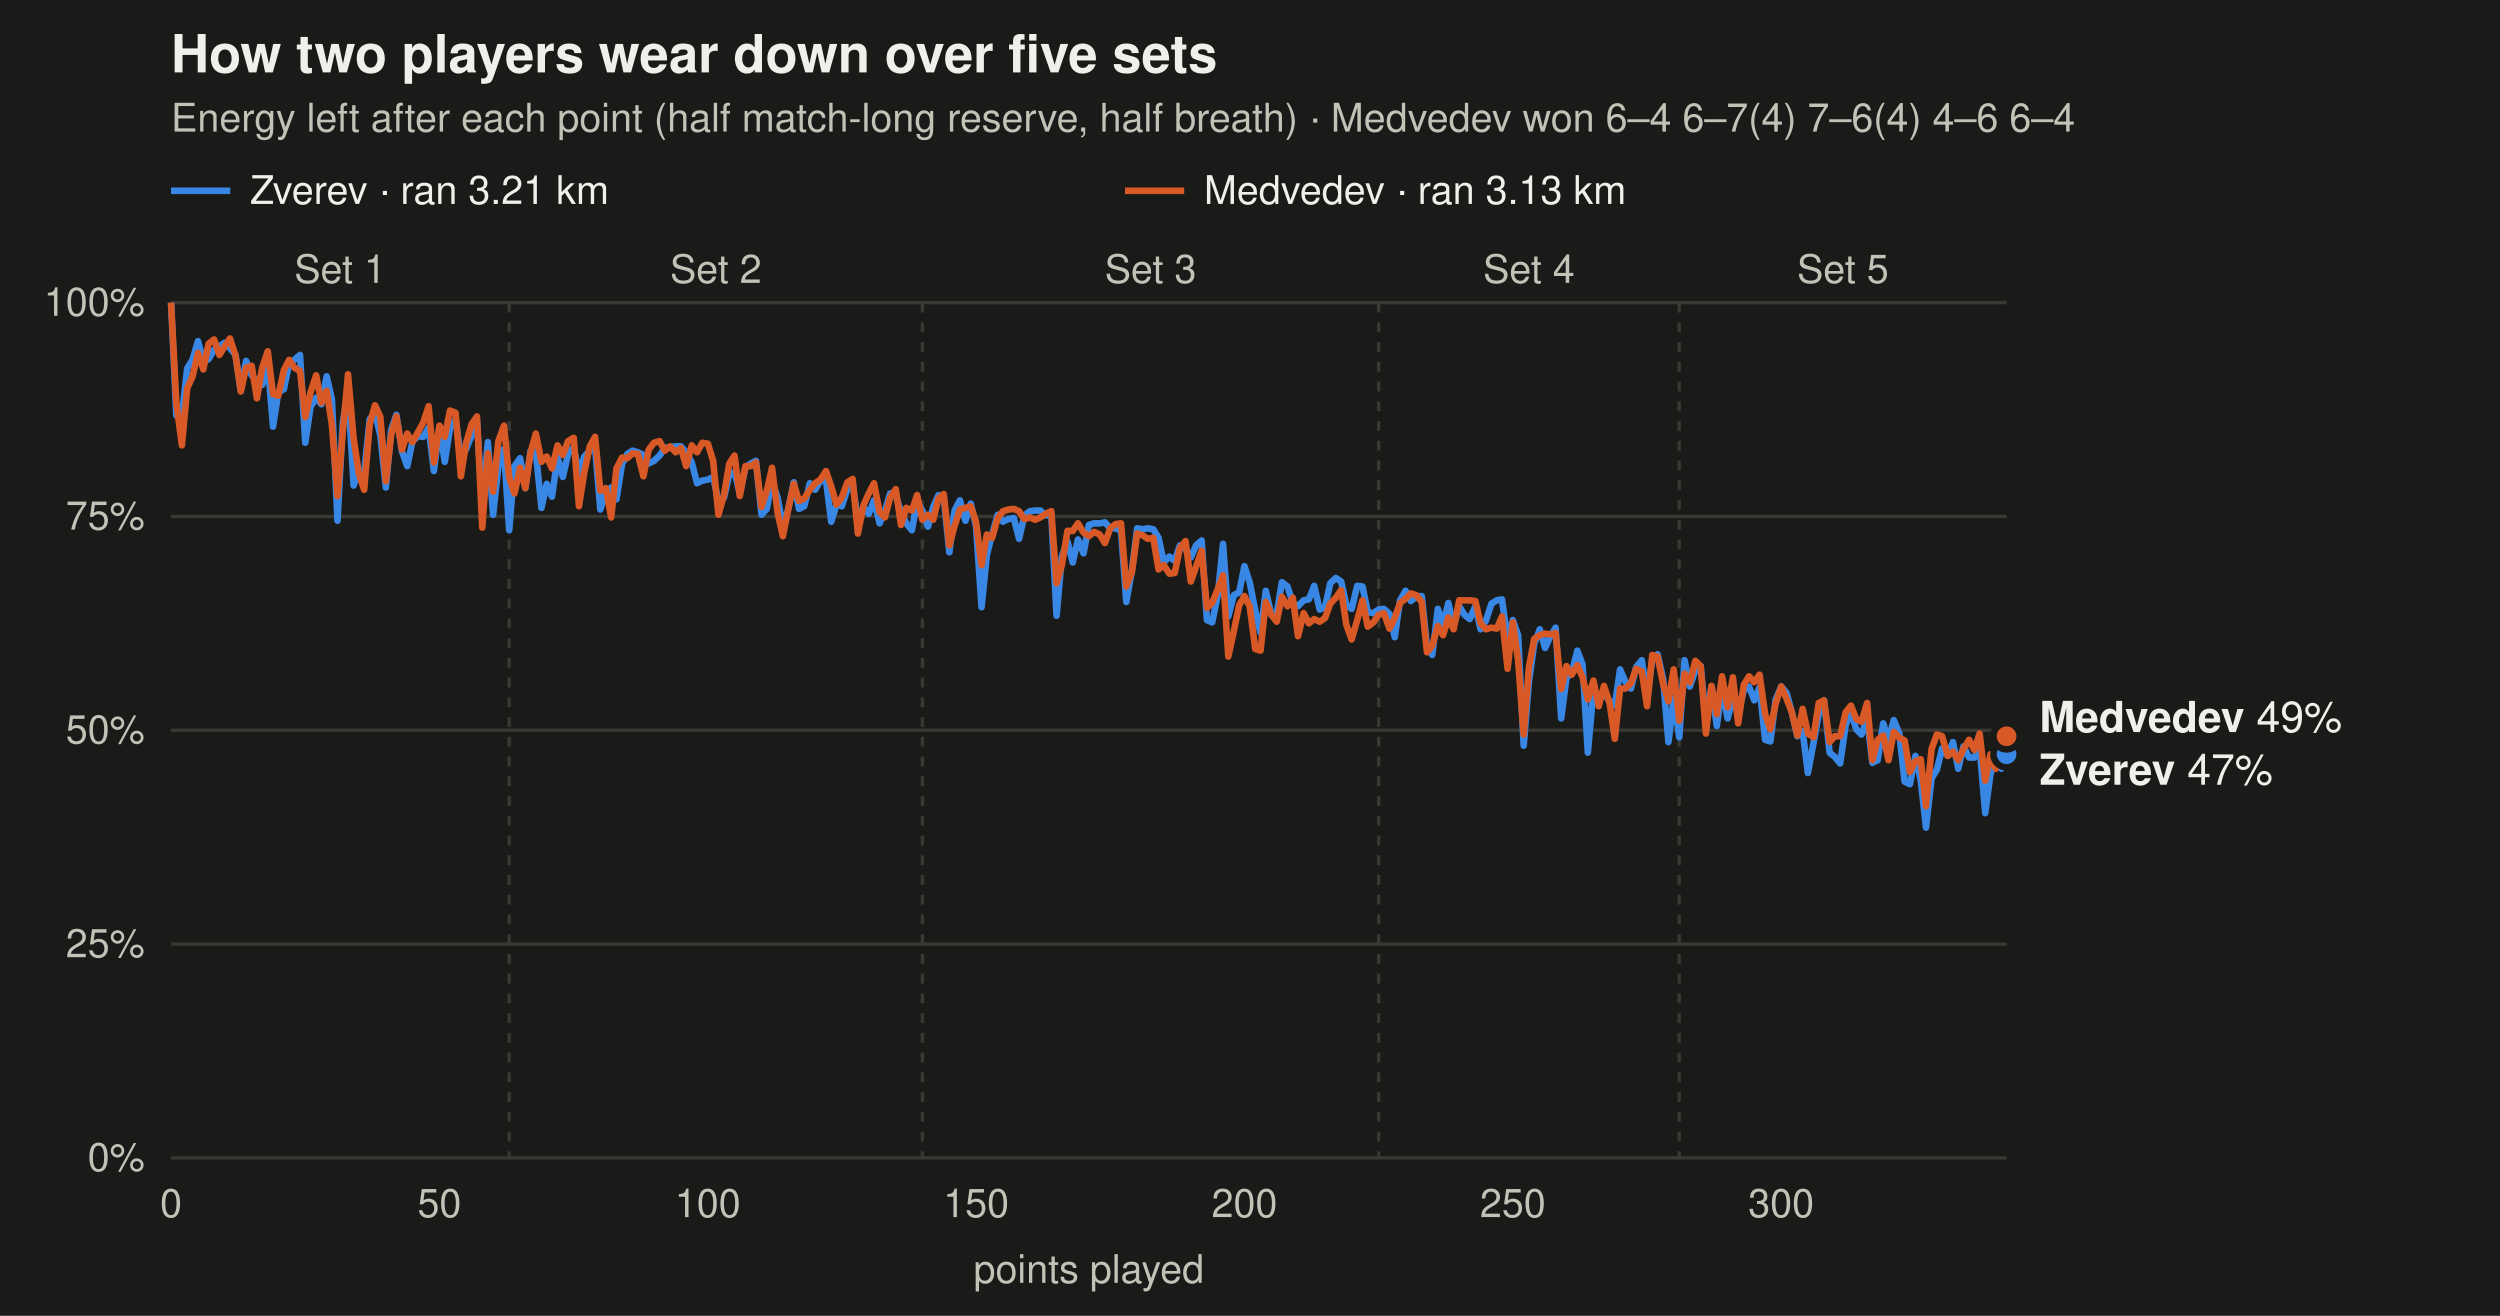
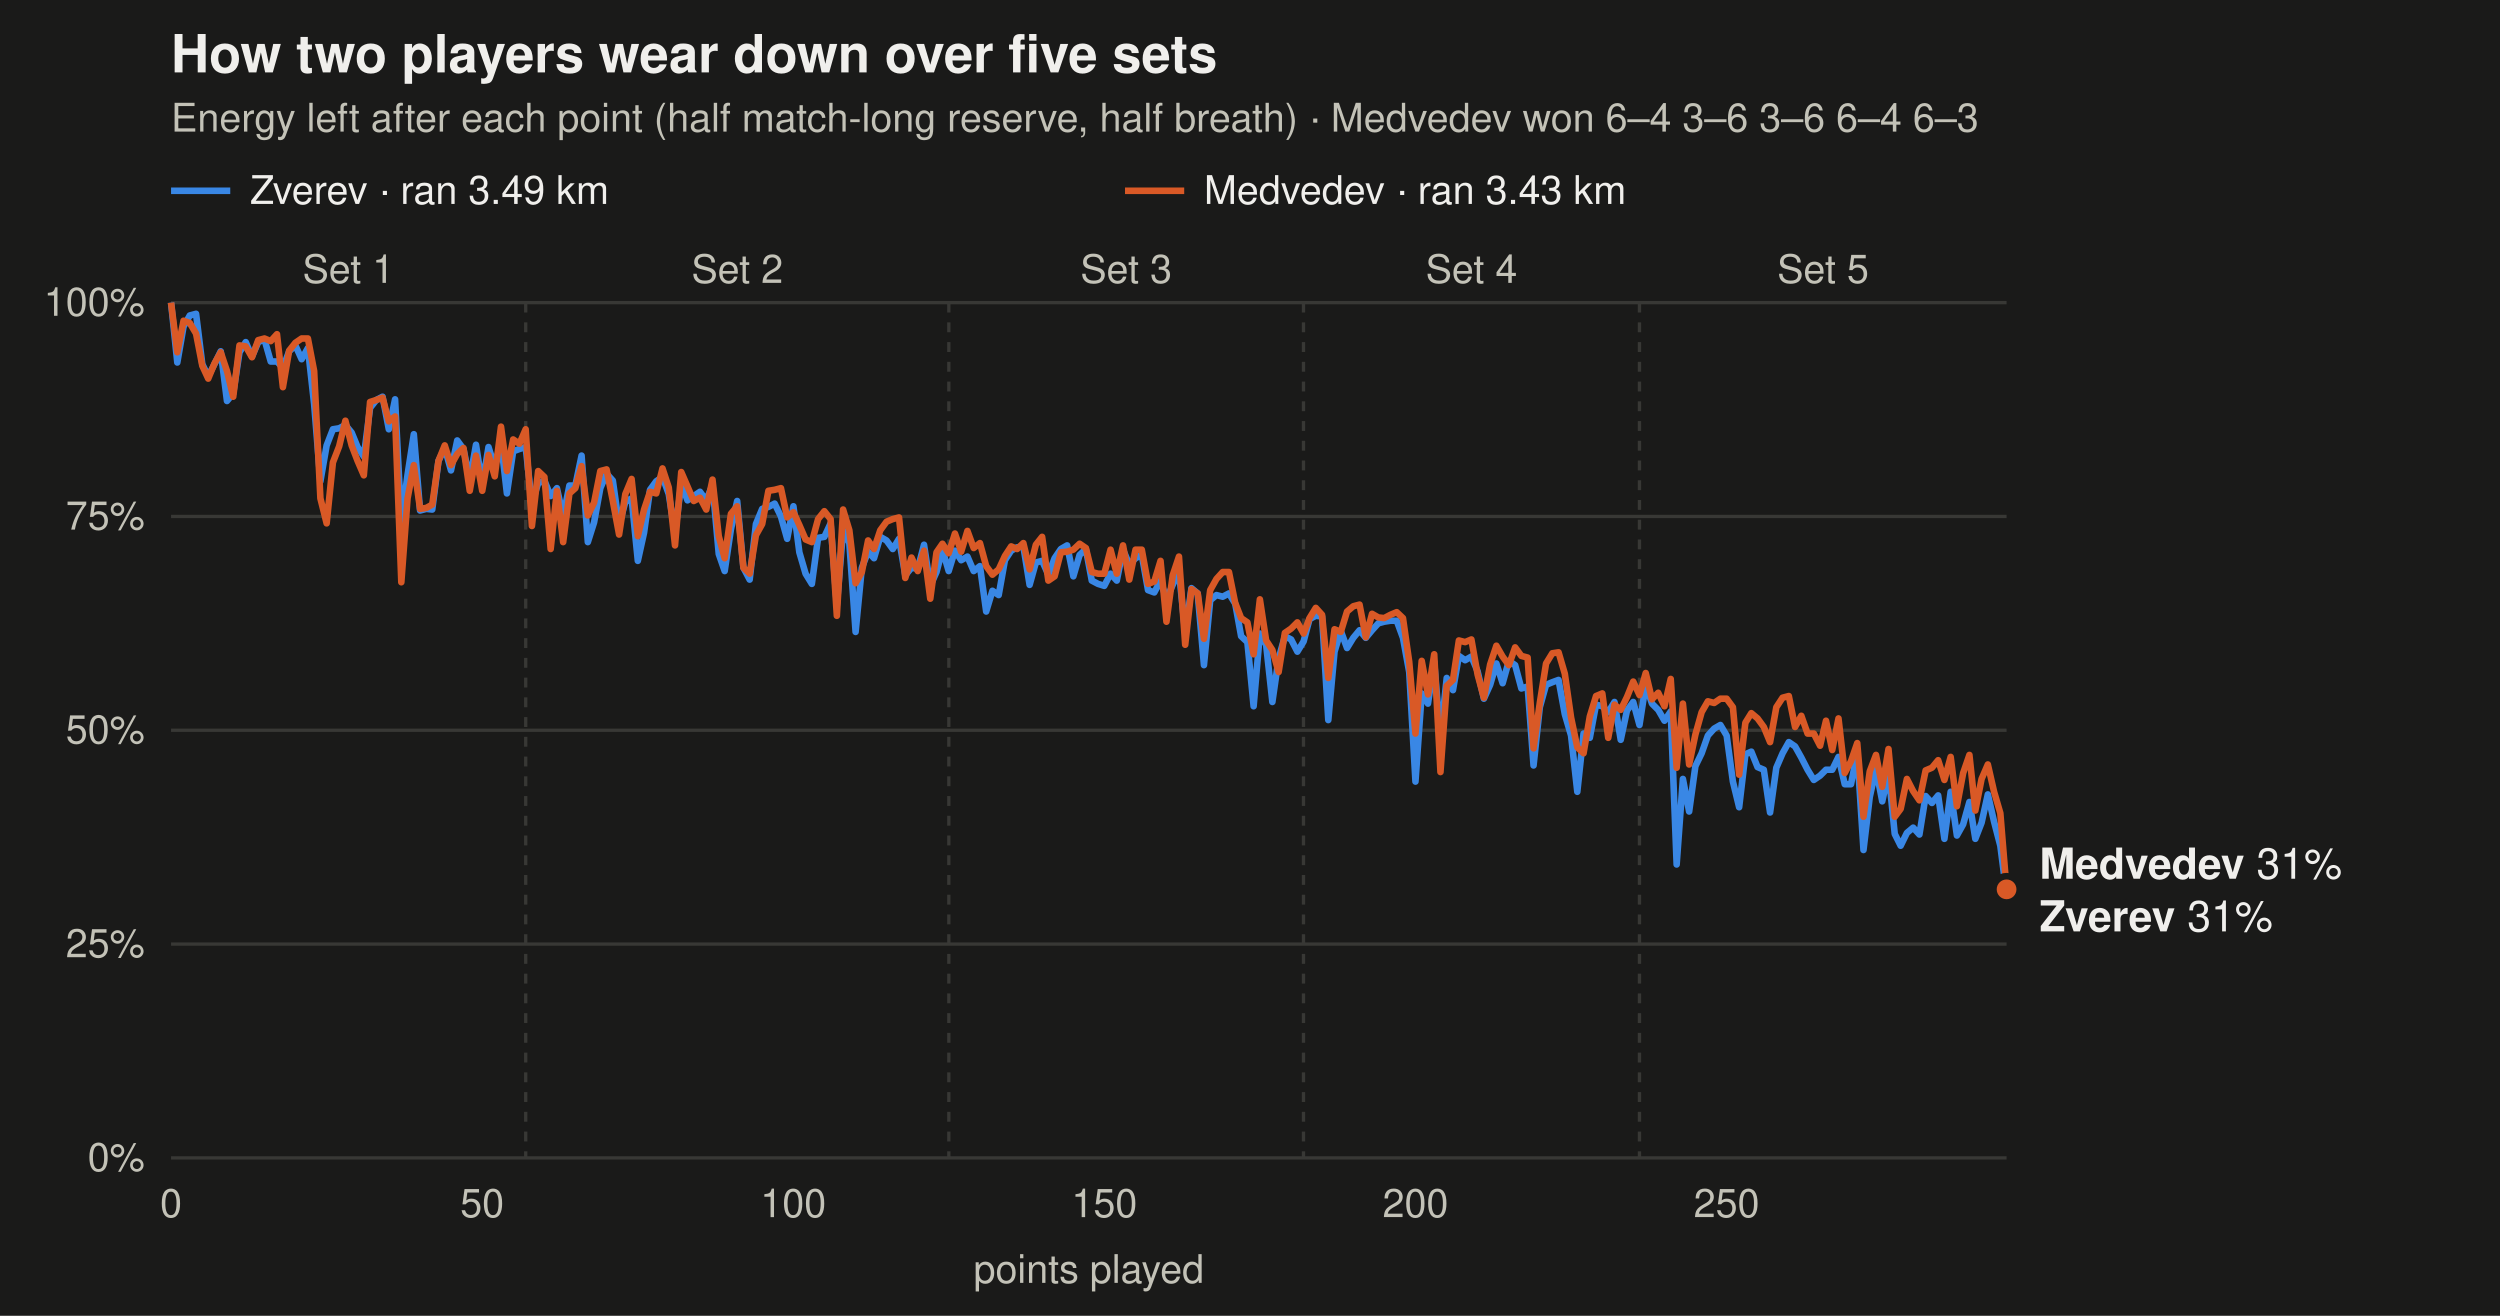
<svg xmlns="http://www.w3.org/2000/svg" viewBox="0 0 760 400" width="760" height="400" font-family="-apple-system,BlinkMacSystemFont,Segoe UI,Helvetica,Arial,sans-serif" role="img" aria-label="Energy left after each point of a five-set match">
  <rect width="760" height="400" fill="#1a1a19" />
  <text x="52" y="22" font-size="16" font-weight="600" fill="#f0efec">How two players wear down over five sets</text>
-   <text x="52" y="40" font-size="12" fill="#c3c2b7">Energy left after each point (half match-long reserve, half breath) · Medvedev won 6–4 6–7(4) 7–6(4) 4–6 6–4</text>
+   <text x="52" y="40" font-size="12" fill="#c3c2b7">Energy left after each point (half match-long reserve, half breath) · Medvedev won 6–4 3–6 3–6 6–4 6–3</text>
  <line x1="52" x2="70" y1="58" y2="58" stroke="#3987e5" stroke-width="2" />
-   <text x="76" y="62" font-size="12" fill="#f0efec">Zverev · ran 3.21 km</text>
+   <text x="76" y="62" font-size="12" fill="#f0efec">Zverev · ran 3.49 km</text>
  <line x1="342" x2="360" y1="58" y2="58" stroke="#d95926" stroke-width="2" />
-   <text x="366" y="62" font-size="12" fill="#f0efec">Medvedev · ran 3.13 km</text>
+   <text x="366" y="62" font-size="12" fill="#f0efec">Medvedev · ran 3.43 km</text>
  <line x1="52" x2="610" y1="352" y2="352" stroke="#383835" />
  <text x="44" y="356" text-anchor="end" font-size="12" fill="#c3c2b7">0%</text>
  <line x1="52" x2="610" y1="287" y2="287" stroke="#383835" />
  <text x="44" y="291" text-anchor="end" font-size="12" fill="#c3c2b7">25%</text>
  <line x1="52" x2="610" y1="222" y2="222" stroke="#383835" />
  <text x="44" y="226" text-anchor="end" font-size="12" fill="#c3c2b7">50%</text>
  <line x1="52" x2="610" y1="157" y2="157" stroke="#383835" />
  <text x="44" y="161" text-anchor="end" font-size="12" fill="#c3c2b7">75%</text>
  <line x1="52" x2="610" y1="92" y2="92" stroke="#383835" />
  <text x="44" y="96" text-anchor="end" font-size="12" fill="#c3c2b7">100%</text>
  <text x="52" y="370" text-anchor="middle" font-size="12" fill="#c3c2b7">0</text>
-   <text x="133.579" y="370" text-anchor="middle" font-size="12" fill="#c3c2b7">50</text>
-   <text x="215.158" y="370" text-anchor="middle" font-size="12" fill="#c3c2b7">100</text>
-   <text x="296.737" y="370" text-anchor="middle" font-size="12" fill="#c3c2b7">150</text>
-   <text x="378.316" y="370" text-anchor="middle" font-size="12" fill="#c3c2b7">200</text>
-   <text x="459.895" y="370" text-anchor="middle" font-size="12" fill="#c3c2b7">250</text>
-   <text x="541.474" y="370" text-anchor="middle" font-size="12" fill="#c3c2b7">300</text>
-   <line x1="154.789" x2="154.789" y1="92" y2="352" stroke="#383835" stroke-dasharray="3 3" />
-   <line x1="280.421" x2="280.421" y1="92" y2="352" stroke="#383835" stroke-dasharray="3 3" />
-   <line x1="419.105" x2="419.105" y1="92" y2="352" stroke="#383835" stroke-dasharray="3 3" />
-   <line x1="510.474" x2="510.474" y1="92" y2="352" stroke="#383835" stroke-dasharray="3 3" />
-   <text x="103.395" y="86" text-anchor="middle" font-size="12" fill="#c3c2b7">Set 1</text>
-   <text x="217.605" y="86" text-anchor="middle" font-size="12" fill="#c3c2b7">Set 2</text>
-   <text x="349.763" y="86" text-anchor="middle" font-size="12" fill="#c3c2b7">Set 3</text>
-   <text x="464.789" y="86" text-anchor="middle" font-size="12" fill="#c3c2b7">Set 4</text>
-   <text x="560.237" y="86" text-anchor="middle" font-size="12" fill="#c3c2b7">Set 5</text>
-   <polyline points="52.0,92.0 53.6,126.3 55.3,126.1 56.9,112.0 58.5,109.4 60.2,103.7 61.8,109.9 63.4,109.2 65.1,106.3 66.7,105.3 68.3,104.2 69.9,105.8 71.6,107.9 73.2,118.8 74.8,109.7 76.5,114.1 78.1,115.9 79.7,117.0 81.4,110.7 83.0,129.7 84.6,119.3 86.3,118.3 87.9,110.5 89.5,109.4 91.2,107.9 92.8,134.6 94.4,123.7 96.1,120.9 97.7,122.9 99.3,114.4 100.9,121.4 102.6,158.3 104.2,128.4 105.8,118.8 107.5,147.6 109.1,143.0 110.7,143.7 112.4,127.4 114.0,125.5 115.6,132.3 117.3,148.2 118.9,130.7 120.5,126.1 122.2,137.2 123.8,141.7 125.4,134.1 127.1,132.6 128.7,132.8 130.3,130.0 131.9,143.2 133.6,129.7 135.2,140.4 136.8,130.2 138.5,127.4 140.1,139.1 141.7,136.5 143.4,132.3 145.0,128.1 146.6,153.9 148.3,134.4 149.9,156.5 151.5,141.9 153.2,136.5 154.8,161.2 156.4,141.7 158.1,139.3 159.7,148.4 161.3,137.0 162.9,137.5 164.6,154.4 166.2,147.1 167.8,151.0 169.5,139.1 171.1,145.0 172.7,138.0 174.4,135.9 176.0,144.0 177.6,138.8 179.3,137.0 180.9,135.9 182.5,154.9 184.2,149.7 185.8,148.2 187.4,151.8 189.1,141.1 190.7,138.0 192.3,137.0 193.9,137.5 195.6,138.3 197.2,140.9 198.8,140.1 200.5,138.5 202.1,136.2 203.7,135.9 205.4,135.7 207.0,135.7 208.6,137.5 210.3,140.6 211.9,146.9 213.5,146.1 215.2,145.8 216.8,145.0 218.4,152.3 220.1,151.3 221.7,144.3 223.3,143.5 224.9,150.0 226.6,142.2 228.2,140.9 229.8,140.1 231.5,156.5 233.1,154.7 234.7,146.3 236.4,151.3 238.0,160.1 239.6,154.9 241.3,146.6 242.9,154.7 244.5,153.9 246.2,146.9 247.8,148.9 249.4,146.1 251.1,146.1 252.7,158.6 254.3,153.4 255.9,153.9 257.6,148.7 259.2,147.1 260.8,158.3 262.5,154.1 264.1,156.2 265.7,152.1 267.4,159.1 269.0,155.4 270.6,150.0 272.3,150.5 273.9,155.7 275.5,159.1 277.2,161.2 278.8,152.6 280.4,155.2 282.1,160.1 283.7,154.1 285.3,150.5 286.9,151.3 288.6,167.9 290.2,155.2 291.8,152.1 293.5,158.3 295.1,153.1 296.7,159.9 298.4,184.6 300.0,168.7 301.6,162.5 303.3,156.5 304.9,158.6 306.5,157.8 308.2,157.5 309.8,163.8 311.4,156.7 313.1,155.4 314.7,155.2 316.3,155.2 317.9,156.7 319.6,156.7 321.2,187.2 322.8,169.2 324.5,164.5 326.1,171.0 327.7,164.0 329.4,168.2 331.0,159.6 332.6,159.1 334.3,159.1 335.9,158.8 337.5,160.6 339.2,160.6 340.8,161.4 342.4,183.0 344.1,173.4 345.7,160.6 347.3,160.9 348.9,160.6 350.6,160.9 352.2,163.5 353.8,171.0 355.5,169.2 357.1,170.5 358.7,165.8 360.4,166.9 362.0,169.5 363.6,165.8 365.3,164.3 366.9,188.5 368.5,189.2 370.2,180.9 371.8,165.3 373.4,187.4 375.1,180.9 376.7,180.1 378.3,172.1 379.9,177.0 381.6,185.6 383.2,192.4 384.8,179.6 386.5,186.9 388.1,186.6 389.7,177.0 391.4,178.3 393.0,183.3 394.6,184.3 396.3,182.5 397.9,182.2 399.5,178.1 401.2,185.3 402.8,184.6 404.4,177.3 406.1,175.7 407.7,176.8 409.3,184.0 410.9,185.1 412.6,178.1 414.2,178.3 415.8,186.1 417.5,186.4 419.1,185.3 420.7,185.1 422.4,186.6 424.0,193.7 425.6,182.5 427.3,179.6 428.9,182.7 430.5,181.4 432.2,181.2 433.8,196.3 435.4,199.1 437.1,185.1 438.7,189.8 440.3,183.3 441.9,190.3 443.6,184.3 445.2,186.9 446.8,188.2 448.5,184.3 450.1,191.3 451.7,188.7 453.4,183.5 455.0,182.5 456.6,182.2 458.3,194.7 459.9,188.5 461.5,193.1 463.2,226.7 464.8,207.2 466.4,195.7 468.1,191.3 469.7,197.0 471.3,193.4 472.9,190.8 474.6,218.4 476.2,206.1 477.8,204.6 479.5,197.8 481.1,202.0 482.7,228.8 484.4,210.0 486.0,211.9 487.6,210.8 489.3,213.2 490.9,214.5 492.5,203.5 494.2,207.4 495.8,209.3 497.4,202.8 499.1,200.7 500.7,211.9 502.3,200.4 503.9,198.9 505.6,206.4 507.2,225.6 508.8,212.4 510.5,224.1 512.1,200.7 513.7,208.7 515.4,203.8 517.0,202.5 518.6,219.1 520.3,208.7 521.9,220.7 523.5,209.3 525.2,218.4 526.8,212.1 528.4,217.3 530.1,209.8 531.7,208.7 533.3,212.9 534.9,209.0 536.6,224.9 538.2,225.4 539.8,212.6 541.5,208.7 543.1,210.6 544.7,216.5 546.4,223.8 548.0,222.3 549.6,235.0 551.3,225.9 552.9,217.1 554.5,212.9 556.2,228.8 557.8,230.1 559.4,232.1 561.1,220.4 562.7,216.5 564.3,221.7 565.9,223.3 567.6,218.4 569.2,231.9 570.8,231.1 572.5,219.9 574.1,225.1 575.7,218.9 577.4,223.0 579.0,237.6 580.6,238.4 582.3,229.8 583.9,237.1 585.5,251.6 587.2,236.6 588.8,234.0 590.4,227.5 592.1,229.8 593.7,225.6 595.3,233.7 596.9,226.9 598.6,230.3 600.2,230.3 601.8,227.2 603.5,247.2 605.1,235.3 606.7,230.8 608.4,233.7 610.0,229.3" fill="none" stroke="#3987e5" stroke-width="2" stroke-linejoin="round" />
-   <polyline points="52.0,92.0 53.6,122.4 55.3,135.4 56.9,118.0 58.5,114.6 60.2,107.3 61.8,112.3 63.4,104.5 65.1,103.2 66.7,107.9 68.3,105.3 69.9,102.9 71.6,108.1 73.2,119.0 74.8,111.8 76.5,111.2 78.1,121.1 79.7,111.8 81.4,106.8 83.0,119.8 84.6,120.3 86.3,112.5 87.9,109.4 89.5,111.8 91.2,112.8 92.8,126.8 94.4,119.3 96.1,114.1 97.7,122.4 99.3,118.8 100.9,129.2 102.6,150.8 104.2,131.5 105.8,113.8 107.5,133.3 109.1,144.0 110.7,148.9 112.4,128.9 114.0,123.2 115.6,126.6 117.3,146.3 118.9,132.3 120.5,126.6 122.2,136.7 123.8,131.8 125.4,134.4 127.1,131.3 128.7,128.4 130.3,123.5 131.9,140.6 133.6,129.4 135.2,132.8 136.8,124.8 138.5,125.5 140.1,144.8 141.7,134.6 143.4,128.9 145.0,126.6 146.6,160.4 148.3,137.8 149.9,149.5 151.5,134.1 153.2,129.4 154.8,145.3 156.4,150.0 158.1,142.2 159.7,148.4 161.3,137.5 162.9,131.8 164.6,140.4 166.2,138.8 167.8,142.4 169.5,135.4 171.1,138.3 172.7,134.1 174.4,133.1 176.0,153.9 177.6,143.7 179.3,135.7 180.9,132.8 182.5,149.2 184.2,148.4 185.8,157.3 187.4,142.4 189.1,139.1 190.7,139.3 192.3,137.8 193.9,138.0 195.6,144.8 197.2,136.7 198.8,134.6 200.5,134.1 202.1,137.0 203.7,135.7 205.4,137.5 207.0,136.2 208.6,141.7 210.3,135.4 211.9,137.5 213.5,134.6 215.2,134.9 216.8,140.1 218.4,156.5 220.1,150.5 221.7,140.9 223.3,138.5 224.9,150.8 226.6,141.7 228.2,141.7 229.8,140.6 231.5,154.1 233.1,149.2 234.7,142.2 236.4,156.0 238.0,163.0 239.6,154.9 241.3,147.1 242.9,152.3 244.5,151.5 246.2,148.9 247.8,146.9 249.4,145.8 251.1,143.2 252.7,147.9 254.3,153.4 255.9,151.3 257.6,146.6 259.2,145.6 260.8,162.2 262.5,153.6 264.1,150.0 265.7,146.9 267.4,155.7 269.0,157.3 270.6,151.3 272.3,148.7 273.9,159.6 275.5,154.4 277.2,155.2 278.8,150.5 280.4,158.0 282.1,156.5 283.7,158.0 285.3,151.5 286.9,150.2 288.6,165.8 290.2,159.9 291.8,154.9 293.5,154.4 295.1,153.9 296.7,158.6 298.4,171.8 300.0,162.5 301.6,163.5 303.3,157.5 304.9,155.4 306.5,154.9 308.2,154.7 309.8,155.4 311.4,157.8 313.1,157.3 314.7,158.0 316.3,157.3 317.9,156.2 319.6,155.4 321.2,177.3 322.8,171.8 324.5,161.4 326.1,161.4 327.7,159.1 329.4,161.9 331.0,163.0 332.6,161.7 334.3,162.5 335.9,165.1 337.5,160.6 339.2,159.3 340.8,159.1 342.4,178.3 344.1,173.9 345.7,162.2 347.3,162.7 348.9,163.8 350.6,163.5 352.2,173.1 353.8,171.8 355.5,174.4 357.1,174.2 358.7,166.6 360.4,164.5 362.0,176.8 363.6,172.3 365.3,167.4 366.9,184.8 368.5,183.3 370.2,179.1 371.8,174.9 373.4,199.6 375.1,191.8 376.7,184.0 378.3,181.2 379.9,184.3 381.6,197.3 383.2,197.8 384.8,183.0 386.5,186.9 388.1,189.0 389.7,181.4 391.4,184.3 393.0,181.7 394.6,193.4 396.3,186.4 397.9,189.5 399.5,188.2 401.2,189.0 402.8,187.9 404.4,183.5 406.1,181.7 407.7,179.4 409.3,190.0 410.9,194.4 412.6,188.5 414.2,182.5 415.8,190.5 417.5,189.2 419.1,186.9 420.7,186.4 422.4,191.1 424.0,187.9 425.6,183.3 427.3,182.0 428.9,180.4 430.5,180.9 432.2,183.0 433.8,198.3 435.4,196.3 437.1,190.3 438.7,193.1 440.3,187.7 441.9,191.3 443.6,182.5 445.2,182.5 446.8,182.5 448.5,182.7 450.1,189.5 451.7,191.3 453.4,190.8 455.0,191.1 456.6,187.4 458.3,203.3 459.9,189.2 461.5,200.7 463.2,223.3 464.8,202.8 466.4,194.2 468.1,193.1 469.7,192.6 471.3,192.9 472.9,192.4 474.6,209.5 476.2,202.5 477.8,205.1 479.5,202.2 481.1,205.9 482.7,212.6 484.4,206.9 486.0,214.7 487.6,208.5 489.3,213.7 490.9,224.6 492.5,209.3 494.2,209.3 495.8,207.7 497.4,203.3 499.1,204.1 500.7,214.7 502.3,199.1 503.9,199.6 505.6,208.0 507.2,213.2 508.8,203.5 510.5,219.1 512.1,204.8 513.7,207.4 515.4,200.9 517.0,202.5 518.6,223.0 520.3,208.5 521.9,217.1 523.5,205.6 525.2,215.0 526.8,205.9 528.4,219.9 530.1,208.2 531.7,205.6 533.3,207.4 534.9,205.1 536.6,217.1 538.2,221.7 539.8,213.9 541.5,208.7 543.1,212.4 544.7,216.5 546.4,223.6 548.0,215.5 549.6,223.0 551.3,224.1 552.9,213.7 554.5,212.9 556.2,225.6 557.8,223.8 559.4,223.8 561.1,216.5 562.7,214.5 564.3,218.6 565.9,219.4 567.6,213.7 569.2,231.1 570.8,224.9 572.5,223.6 574.1,231.1 575.7,222.5 577.4,224.3 579.0,225.1 580.6,234.7 582.3,231.4 583.9,230.8 585.5,245.1 587.2,227.7 588.8,223.3 590.4,223.8 592.1,229.8 593.7,228.5 595.3,231.1 596.9,227.7 598.6,224.9 600.2,228.0 601.8,223.0 603.5,237.3 605.1,229.3 606.7,233.7 608.4,225.6 610.0,223.8" fill="none" stroke="#d95926" stroke-width="2" stroke-linejoin="round" />
-   <circle cx="610" cy="229.28" r="4" fill="#3987e5" stroke="#1a1a19" stroke-width="2" />
-   <text x="620" y="238.55" font-size="13" fill="#f0efec">
-     <tspan font-weight="600">Zverev</tspan> 47%</text>
-   <circle cx="610" cy="223.82" r="4" fill="#d95926" stroke="#1a1a19" stroke-width="2" />
-   <text x="620" y="222.55" font-size="13" fill="#f0efec">
-     <tspan font-weight="600">Medvedev</tspan> 49%</text>
+   <text x="146.576" y="370" text-anchor="middle" font-size="12" fill="#c3c2b7">50</text>
+   <text x="241.153" y="370" text-anchor="middle" font-size="12" fill="#c3c2b7">100</text>
+   <text x="335.729" y="370" text-anchor="middle" font-size="12" fill="#c3c2b7">150</text>
+   <text x="430.305" y="370" text-anchor="middle" font-size="12" fill="#c3c2b7">200</text>
+   <text x="524.881" y="370" text-anchor="middle" font-size="12" fill="#c3c2b7">250</text>
+   <line x1="159.817" x2="159.817" y1="92" y2="352" stroke="#383835" stroke-dasharray="3 3" />
+   <line x1="288.441" x2="288.441" y1="92" y2="352" stroke="#383835" stroke-dasharray="3 3" />
+   <line x1="396.258" x2="396.258" y1="92" y2="352" stroke="#383835" stroke-dasharray="3 3" />
+   <line x1="498.4" x2="498.4" y1="92" y2="352" stroke="#383835" stroke-dasharray="3 3" />
+   <text x="105.908" y="86" text-anchor="middle" font-size="12" fill="#c3c2b7">Set 1</text>
+   <text x="224.129" y="86" text-anchor="middle" font-size="12" fill="#c3c2b7">Set 2</text>
+   <text x="342.349" y="86" text-anchor="middle" font-size="12" fill="#c3c2b7">Set 3</text>
+   <text x="447.329" y="86" text-anchor="middle" font-size="12" fill="#c3c2b7">Set 4</text>
+   <text x="554.2" y="86" text-anchor="middle" font-size="12" fill="#c3c2b7">Set 5</text>
+   <polyline points="52.0,92.0 53.9,110.2 55.8,99.3 57.7,95.9 59.6,95.4 61.5,110.7 63.3,114.4 65.2,110.7 67.1,106.8 69.0,121.9 70.9,119.6 72.8,107.1 74.7,104.0 76.6,108.4 78.5,104.0 80.4,103.2 82.3,109.9 84.2,109.9 86.0,111.8 87.9,106.8 89.8,105.0 91.7,109.2 93.6,105.8 95.5,122.9 97.4,146.3 99.3,135.4 101.2,130.5 103.1,130.2 105.0,129.2 106.9,131.5 108.7,135.9 110.6,138.8 112.5,124.0 114.4,121.6 116.3,120.6 118.2,130.5 120.1,121.4 122.0,158.6 123.9,144.3 125.8,132.0 127.7,155.2 129.6,154.7 131.4,154.9 133.3,140.1 135.2,136.2 137.1,143.0 139.0,133.9 140.9,136.5 142.8,145.8 144.7,135.2 146.6,147.4 148.5,135.9 150.4,141.9 152.3,134.4 154.1,150.0 156.0,137.2 157.9,136.5 159.8,135.9 161.7,153.1 163.6,146.9 165.5,146.1 167.4,150.8 169.3,148.4 171.2,157.0 173.1,147.6 174.9,147.6 176.8,138.5 178.7,164.8 180.6,158.8 182.5,148.4 184.4,144.0 186.3,146.1 188.2,159.6 190.1,152.6 192.0,151.5 193.9,170.5 195.8,161.9 197.6,148.9 199.5,146.3 201.4,145.0 203.3,150.2 205.2,162.2 207.1,147.1 209.0,152.1 210.9,150.8 212.8,149.5 214.7,152.1 216.6,147.4 218.5,168.4 220.3,173.6 222.2,160.9 224.1,152.3 226.0,172.6 227.9,176.2 229.8,159.3 231.7,154.7 233.6,154.1 235.5,153.1 237.4,157.0 239.3,163.8 241.2,153.9 243.0,167.9 244.9,174.4 246.8,177.5 248.7,163.5 250.6,163.2 252.5,159.1 254.4,184.0 256.3,161.2 258.2,165.1 260.1,192.1 262.0,172.6 263.9,167.7 265.7,169.7 267.6,163.2 269.5,164.3 271.4,166.9 273.3,163.8 275.2,174.9 277.1,172.6 279.0,172.9 280.9,165.6 282.8,178.1 284.7,173.9 286.5,167.1 288.4,173.6 290.3,167.4 292.2,170.3 294.1,169.2 296.0,173.6 297.9,172.1 299.8,185.9 301.7,179.6 303.6,180.9 305.5,170.3 307.4,167.4 309.2,166.4 311.1,166.1 313.0,177.8 314.9,171.0 316.8,170.5 318.7,174.7 320.6,169.7 322.5,166.9 324.4,165.8 326.3,175.2 328.2,168.7 330.1,166.9 331.9,176.5 333.8,177.5 335.7,178.1 337.6,174.4 339.5,176.5 341.4,167.1 343.3,171.6 345.2,169.7 347.1,168.7 349.0,179.4 350.9,180.1 352.8,176.5 354.6,182.2 356.5,177.8 358.4,173.6 360.3,192.4 362.2,178.8 364.1,180.4 366.0,202.2 367.9,182.5 369.8,180.9 371.7,181.4 373.6,180.4 375.5,183.5 377.3,193.4 379.2,195.2 381.1,214.7 383.0,192.6 384.9,196.0 386.8,213.4 388.7,200.2 390.6,193.4 392.5,194.4 394.4,198.1 396.3,195.0 398.1,188.2 400.0,187.2 401.9,187.4 403.8,218.9 405.7,198.1 407.6,191.8 409.5,197.0 411.4,193.9 413.3,191.6 415.2,193.9 417.1,191.6 419.0,189.5 420.8,189.0 422.7,188.7 424.6,188.7 426.5,193.9 428.4,204.3 430.3,237.6 432.2,210.8 434.1,213.9 436.0,201.2 437.9,224.1 439.8,206.1 441.7,209.8 443.5,199.4 445.4,200.7 447.3,199.6 449.2,204.1 451.1,212.4 453.0,208.2 454.9,201.7 456.8,207.7 458.7,200.9 460.6,202.2 462.5,209.3 464.4,208.7 466.2,232.7 468.1,215.0 470.0,208.2 471.9,207.4 473.8,206.7 475.7,217.1 477.6,223.6 479.5,240.7 481.4,223.0 483.3,224.3 485.2,214.2 487.1,214.7 488.9,216.5 490.8,213.4 492.7,224.9 494.6,216.0 496.5,213.4 498.4,220.4 500.3,208.2 502.2,213.9 504.1,215.8 506.0,219.1 507.9,216.3 509.7,262.8 511.6,236.8 513.5,246.7 515.4,232.9 517.3,229.0 519.2,223.6 521.1,221.5 523.0,220.4 524.9,223.6 526.8,237.6 528.7,245.4 530.6,229.3 532.4,228.5 534.3,233.2 536.2,234.0 538.1,247.0 540.0,233.4 541.9,229.0 543.8,225.6 545.7,226.9 547.6,230.3 549.5,234.0 551.4,237.1 553.3,235.8 555.1,234.0 557.0,234.0 558.9,230.1 560.8,238.4 562.7,238.4 564.6,228.8 566.5,258.4 568.4,242.3 570.3,233.7 572.2,243.6 574.1,234.7 576.0,253.5 577.8,257.1 579.7,253.2 581.6,251.6 583.5,253.7 585.4,242.0 587.3,244.1 589.2,241.8 591.1,255.0 593.0,240.7 594.9,254.0 596.8,250.6 598.7,243.8 600.5,255.0 602.4,250.1 604.3,241.5 606.2,249.8 608.1,257.1 610.0,271.9" fill="none" stroke="#3987e5" stroke-width="2" stroke-linejoin="round" />
+   <polyline points="52.0,92.0 53.9,107.1 55.8,97.5 57.7,98.2 59.6,101.4 61.5,111.2 63.3,115.1 65.2,110.5 67.1,107.1 69.0,112.8 70.9,120.6 72.8,105.0 74.7,105.3 76.6,108.6 78.5,103.4 80.4,102.9 82.3,103.7 84.2,101.6 86.0,117.7 87.9,106.6 89.8,104.2 91.7,102.9 93.6,102.9 95.5,112.8 97.4,151.5 99.3,159.1 101.2,140.6 103.1,135.7 105.0,127.9 106.9,135.4 108.7,140.1 110.6,144.5 112.5,122.2 114.4,121.6 116.3,120.9 118.2,128.1 120.1,126.6 122.0,177.0 123.9,151.5 125.8,141.4 127.7,154.7 129.6,154.4 131.4,153.4 133.3,140.1 135.2,135.4 137.1,141.4 139.0,138.0 140.9,136.2 142.8,149.2 144.7,138.5 146.6,149.2 148.5,138.3 150.4,144.8 152.3,129.7 154.1,143.2 156.0,133.6 157.9,134.9 159.8,130.5 161.7,159.9 163.6,143.2 165.5,145.0 167.4,166.9 169.3,149.2 171.2,164.8 173.1,150.0 174.9,148.4 176.8,141.7 178.7,156.7 180.6,152.8 182.5,143.2 184.4,142.7 186.3,152.3 188.2,162.5 190.1,150.2 192.0,145.6 193.9,163.0 195.8,154.9 197.6,149.5 199.5,150.0 201.4,142.4 203.3,148.2 205.2,165.8 207.1,143.5 209.0,147.9 210.9,152.3 212.8,151.3 214.7,154.9 216.6,145.8 218.5,163.0 220.3,169.7 222.2,156.2 224.1,153.9 226.0,172.6 227.9,174.4 229.8,162.7 231.7,159.3 233.6,149.2 235.5,148.9 237.4,148.4 239.3,157.3 241.2,155.7 243.0,159.6 244.9,164.0 246.8,164.8 248.7,157.8 250.6,155.4 252.5,157.8 254.4,187.2 256.3,154.9 258.2,161.2 260.1,177.3 262.0,173.9 263.9,164.3 265.7,166.9 267.6,161.2 269.5,158.6 271.4,157.8 273.3,157.3 275.2,175.7 277.1,169.5 279.0,173.6 280.9,167.4 282.8,182.0 284.7,167.9 286.5,165.3 288.4,168.2 290.3,162.2 292.2,167.7 294.1,161.4 296.0,166.6 297.9,165.1 299.8,172.1 301.7,174.7 303.6,173.1 305.5,169.0 307.4,166.1 309.2,166.9 311.1,165.1 313.0,173.1 314.9,165.6 316.8,163.2 318.7,176.5 320.6,175.2 322.5,167.9 324.4,167.7 326.3,167.1 328.2,165.3 330.1,166.6 331.9,173.9 333.8,174.4 335.7,174.4 337.6,167.1 339.5,174.4 341.4,165.8 343.3,176.2 345.2,167.1 347.1,167.1 349.0,177.5 350.9,176.8 352.8,170.5 354.6,189.0 356.5,174.9 358.4,169.2 360.3,196.0 362.2,179.1 364.1,180.4 366.0,194.2 367.9,179.4 369.8,176.0 371.7,173.9 373.6,173.9 375.5,183.3 377.3,187.9 379.2,189.2 381.1,198.9 383.0,182.2 384.9,194.7 386.8,197.6 388.7,204.3 390.6,192.4 392.5,191.1 394.4,189.2 396.3,192.6 398.1,187.9 400.0,184.8 401.9,186.9 403.8,206.1 405.7,191.3 407.6,192.1 409.5,185.9 411.4,184.3 413.3,183.8 415.2,193.7 417.1,186.6 419.0,187.7 420.8,187.9 422.7,186.9 424.6,186.1 426.5,187.9 428.4,201.2 430.3,223.0 432.2,200.9 434.1,211.1 436.0,198.9 437.9,234.7 439.8,208.5 441.7,206.7 443.5,194.7 445.4,195.2 447.3,194.4 449.2,205.1 451.1,212.1 453.0,202.0 454.9,196.3 456.8,199.6 458.7,202.2 460.6,196.8 462.5,199.4 464.4,199.9 466.2,227.5 468.1,213.7 470.0,201.7 471.9,198.6 473.8,198.3 475.7,204.8 477.6,218.1 479.5,227.2 481.4,229.0 483.3,217.8 485.2,211.6 487.1,210.8 488.9,224.3 490.8,214.2 492.7,215.8 494.6,211.9 496.5,207.2 498.4,211.3 500.3,204.6 502.2,212.6 504.1,210.6 506.0,214.7 507.9,206.4 509.7,233.4 511.6,213.9 513.5,232.4 515.4,223.3 517.3,216.5 519.2,213.2 521.1,213.7 523.0,212.4 524.9,212.4 526.8,215.0 528.7,235.5 530.6,219.7 532.4,216.8 534.3,218.4 536.2,221.0 538.1,225.6 540.0,215.0 541.9,212.1 543.8,211.6 545.7,221.0 547.6,217.6 549.5,223.0 551.4,223.0 553.3,226.7 555.1,219.1 557.0,228.0 558.9,218.4 560.8,235.0 562.7,231.4 564.6,225.9 566.5,248.3 568.4,234.5 570.3,229.5 572.2,239.2 574.1,227.7 576.0,248.3 577.8,245.9 579.7,236.8 581.6,240.5 583.5,243.3 585.4,234.2 587.3,233.4 589.2,231.1 591.1,237.1 593.0,230.1 594.9,245.1 596.8,235.0 598.7,229.5 600.5,246.4 602.4,236.8 604.3,232.4 606.2,240.7 608.1,247.2 610.0,270.4" fill="none" stroke="#d95926" stroke-width="2" stroke-linejoin="round" />
+   <circle cx="610" cy="271.92" r="4" fill="#3987e5" stroke="#1a1a19" stroke-width="2" />
+   <text x="620" y="283.14" font-size="13" fill="#f0efec">
+     <tspan font-weight="600">Zverev</tspan> 31%</text>
+   <circle cx="610" cy="270.36" r="4" fill="#d95926" stroke="#1a1a19" stroke-width="2" />
+   <text x="620" y="267.14" font-size="13" fill="#f0efec">
+     <tspan font-weight="600">Medvedev</tspan> 31%</text>
  <text x="331" y="390" text-anchor="middle" font-size="12" fill="#c3c2b7">points played</text>
</svg>
